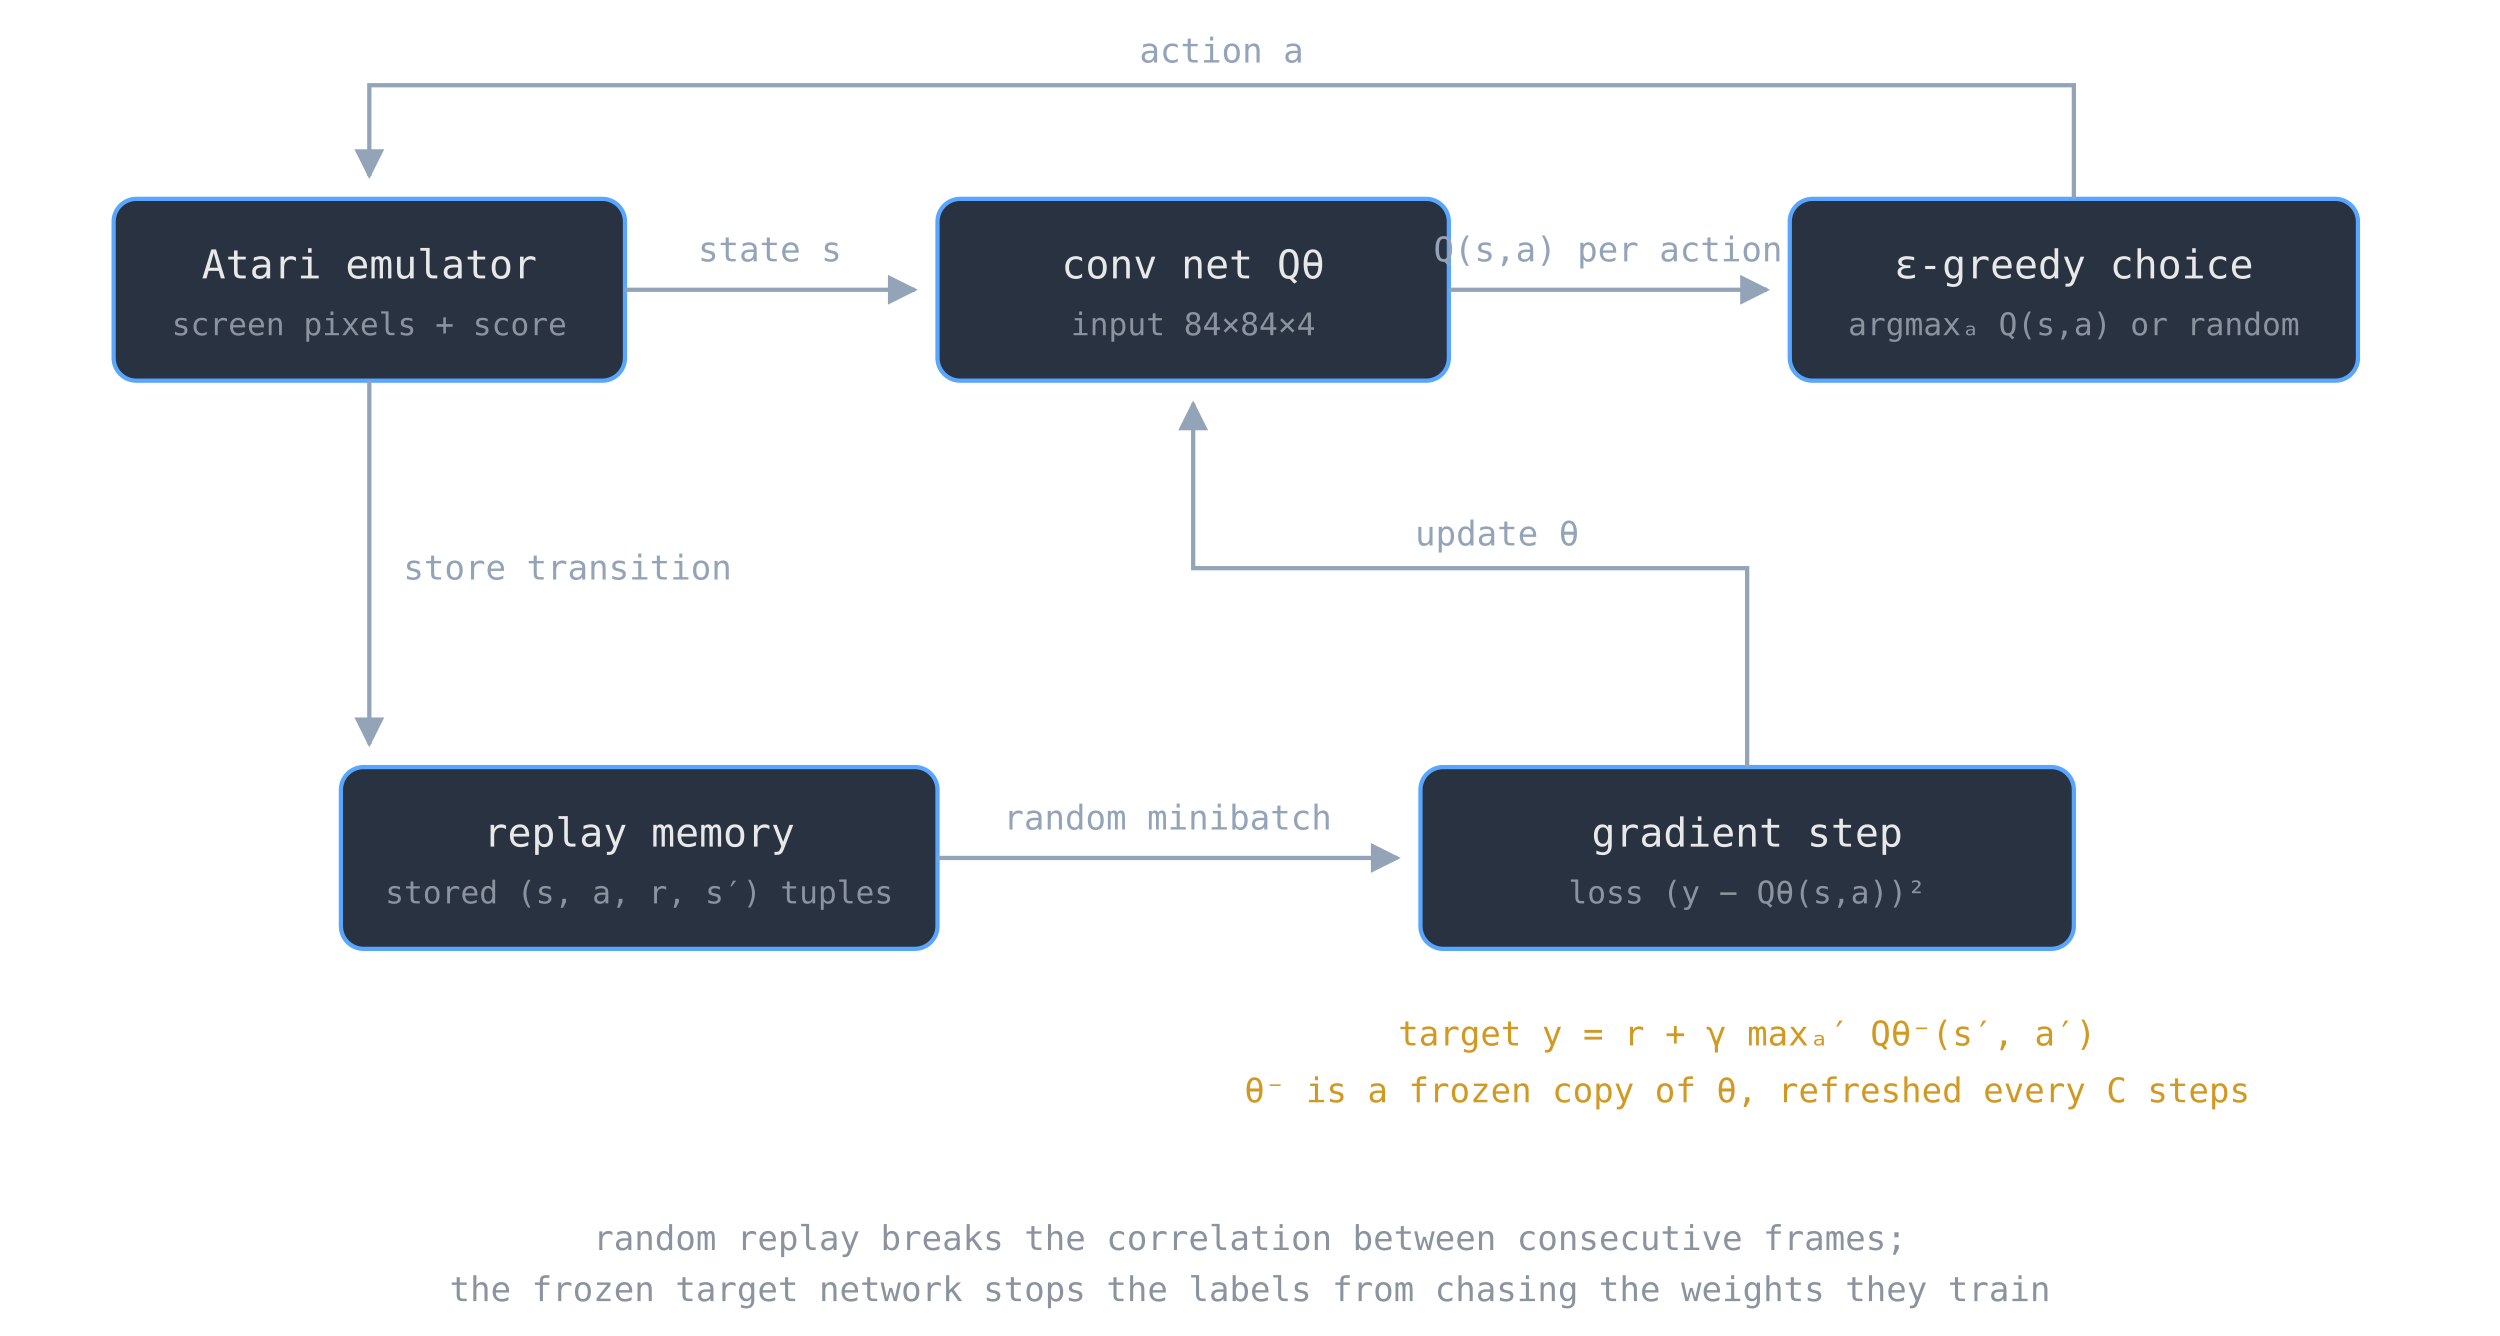
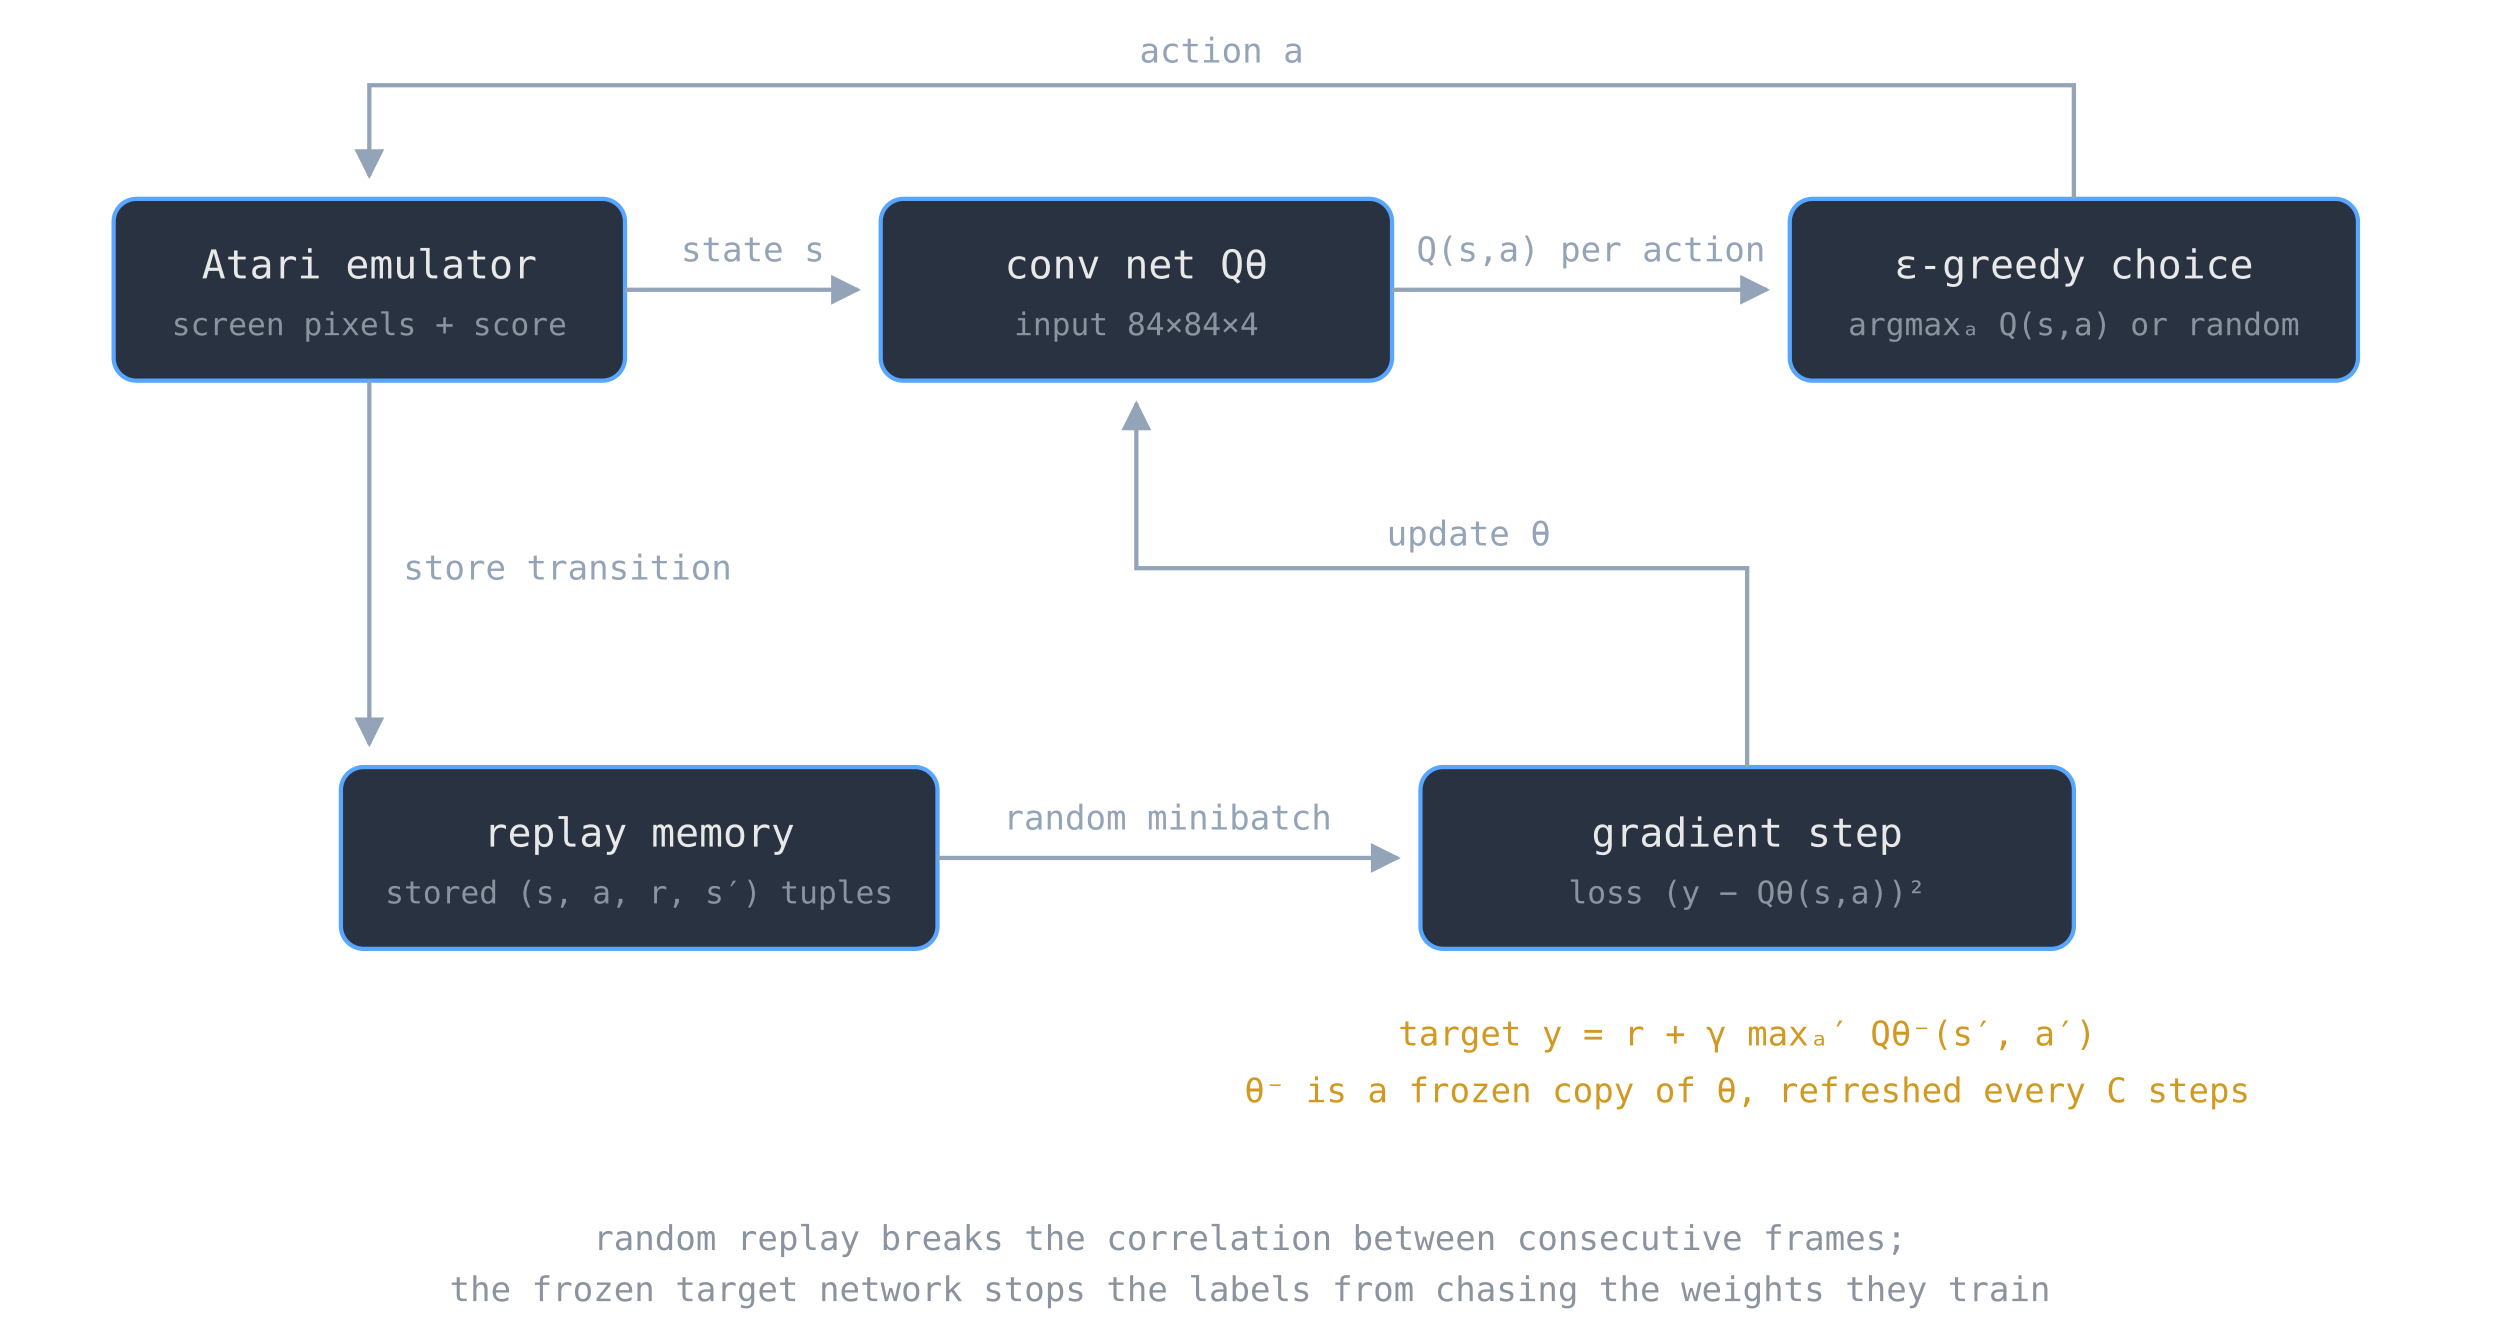
<svg xmlns="http://www.w3.org/2000/svg" viewBox="0 0 880 470" role="img" aria-label="DQN training loop with experience replay and a target network" font-family="ui-monospace, SFMono-Regular, Menlo, Consolas, monospace">
  <style>
    .box  { fill: rgba(30,40,55,0.95); stroke: #58a6ff; stroke-width: 1.5; }
    .edge { fill: none; stroke: #93a3b8; stroke-width: 1.5; }
    .t    { fill: #e8e8e8; font-size: 14px; }
    .sub  { fill: #8b949e; font-size: 11px; }
    .lbl  { fill: #93a3b8; font-size: 12px; }
    .anno { fill: #d29922; font-size: 12px; }
    .desc { fill: #8b949e; font-size: 12px; }
  </style>
  <defs>
    <marker id="arrow" viewBox="0 0 10 10" refX="9" refY="5" markerWidth="7" markerHeight="7" orient="auto-start-reverse">
      <path d="M 0 0 L 10 5 L 0 10 z" fill="#93a3b8" />
    </marker>
  </defs>
  <rect class="box" x="40" y="70" width="180" height="64" rx="8" />
  <text class="t" x="130" y="98" text-anchor="middle">Atari emulator</text>
  <text class="sub" x="130" y="118" text-anchor="middle">screen pixels + score</text>
-   <rect class="box" x="330" y="70" width="180" height="64" rx="8" />
-   <text class="t" x="420" y="98" text-anchor="middle">conv net Qθ</text>
-   <text class="sub" x="420" y="118" text-anchor="middle">input 84×84×4</text>
+   <rect class="box" x="310" y="70" width="180" height="64" rx="8" />
+   <text class="t" x="400" y="98" text-anchor="middle">conv net Qθ</text>
+   <text class="sub" x="400" y="118" text-anchor="middle">input 84×84×4</text>
  <rect class="box" x="630" y="70" width="200" height="64" rx="8" />
  <text class="t" x="730" y="98" text-anchor="middle">ε-greedy choice</text>
  <text class="sub" x="730" y="118" text-anchor="middle">argmaxₐ Q(s,a) or random</text>
-   <path class="edge" d="M 220 102 H 322" marker-end="url(#arrow)" />
-   <text class="lbl" x="271" y="92" text-anchor="middle">state s</text>
-   <path class="edge" d="M 510 102 H 622" marker-end="url(#arrow)" />
-   <text class="lbl" x="566" y="92" text-anchor="middle">Q(s,a) per action</text>
+   <path class="edge" d="M 220 102 H 302" marker-end="url(#arrow)" />
+   <text class="lbl" x="265" y="92" text-anchor="middle">state s</text>
+   <path class="edge" d="M 490 102 H 622" marker-end="url(#arrow)" />
+   <text class="lbl" x="560" y="92" text-anchor="middle">Q(s,a) per action</text>
  <path class="edge" d="M 730 70 V 30 H 130 V 62" marker-end="url(#arrow)" />
  <text class="lbl" x="430" y="22" text-anchor="middle">action a</text>
  <rect class="box" x="120" y="270" width="210" height="64" rx="8" />
  <text class="t" x="225" y="298" text-anchor="middle">replay memory</text>
  <text class="sub" x="225" y="318" text-anchor="middle">stored (s, a, r, s′) tuples</text>
  <rect class="box" x="500" y="270" width="230" height="64" rx="8" />
  <text class="t" x="615" y="298" text-anchor="middle">gradient step</text>
  <text class="sub" x="615" y="318" text-anchor="middle">loss (y − Qθ(s,a))²</text>
  <path class="edge" d="M 130 134 V 262" marker-end="url(#arrow)" />
  <text class="lbl" x="142" y="204" text-anchor="start">store transition</text>
  <path class="edge" d="M 330 302 H 492" marker-end="url(#arrow)" />
  <text class="lbl" x="411" y="292" text-anchor="middle">random minibatch</text>
-   <path class="edge" d="M 615 270 V 200 H 420 V 142" marker-end="url(#arrow)" />
-   <text class="lbl" x="527" y="192" text-anchor="middle">update θ</text>
+   <path class="edge" d="M 615 270 V 200 H 400 V 142" marker-end="url(#arrow)" />
+   <text class="lbl" x="517" y="192" text-anchor="middle">update θ</text>
  <text class="anno" x="615" y="368" text-anchor="middle">target y = r + γ maxₐ′ Qθ⁻(s′, a′)</text>
  <text class="anno" x="615" y="388" text-anchor="middle">θ⁻ is a frozen copy of θ, refreshed every C steps</text>
  <text class="desc" x="440" y="440" text-anchor="middle">random replay breaks the correlation between consecutive frames;</text>
  <text class="desc" x="440" y="458" text-anchor="middle">the frozen target network stops the labels from chasing the weights they train</text>
</svg>
